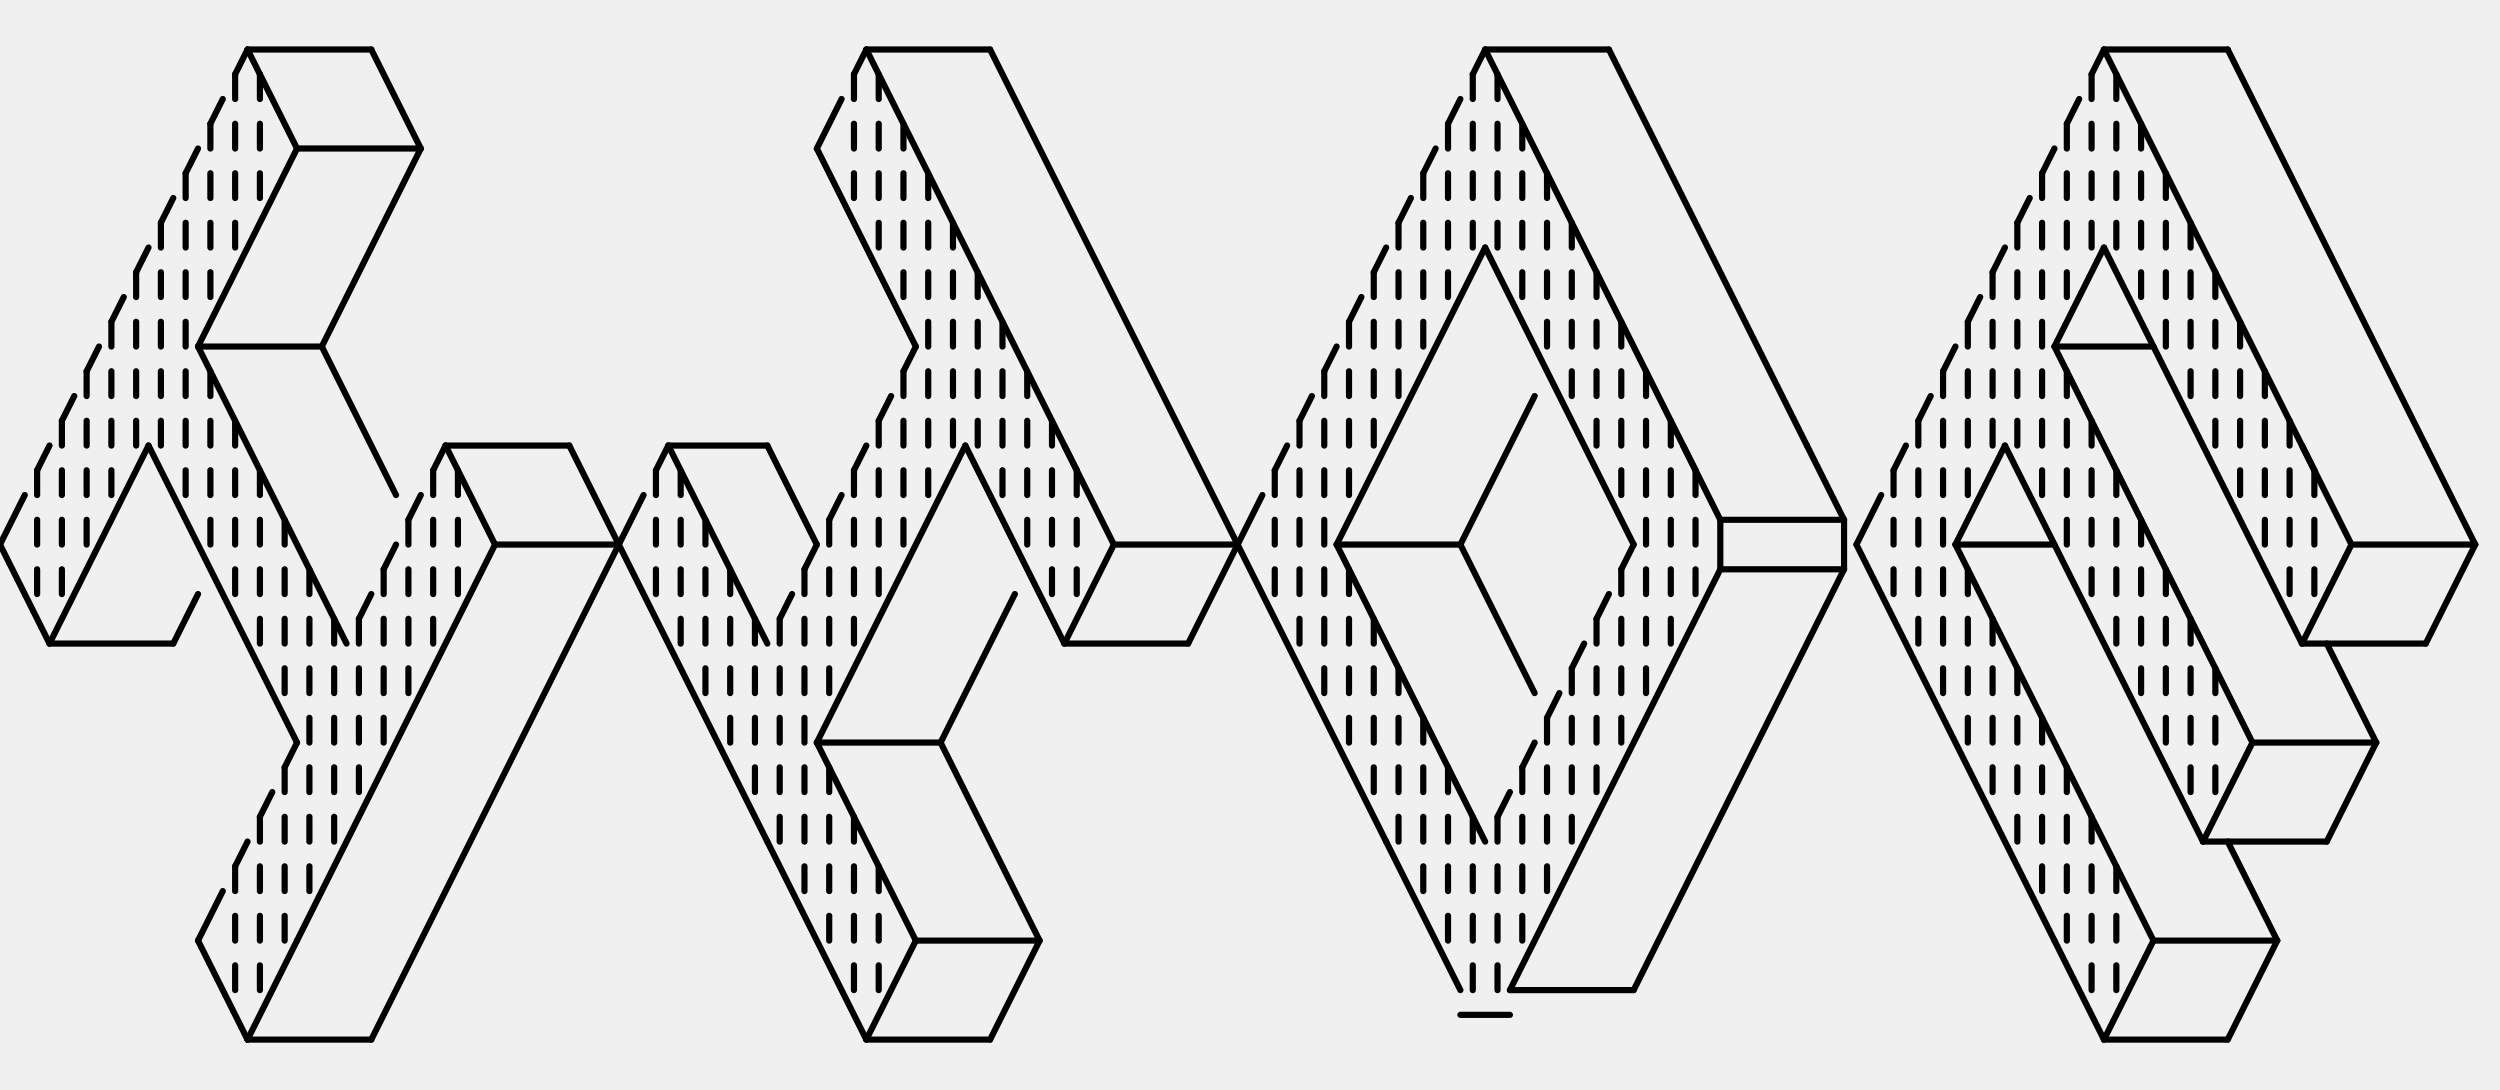
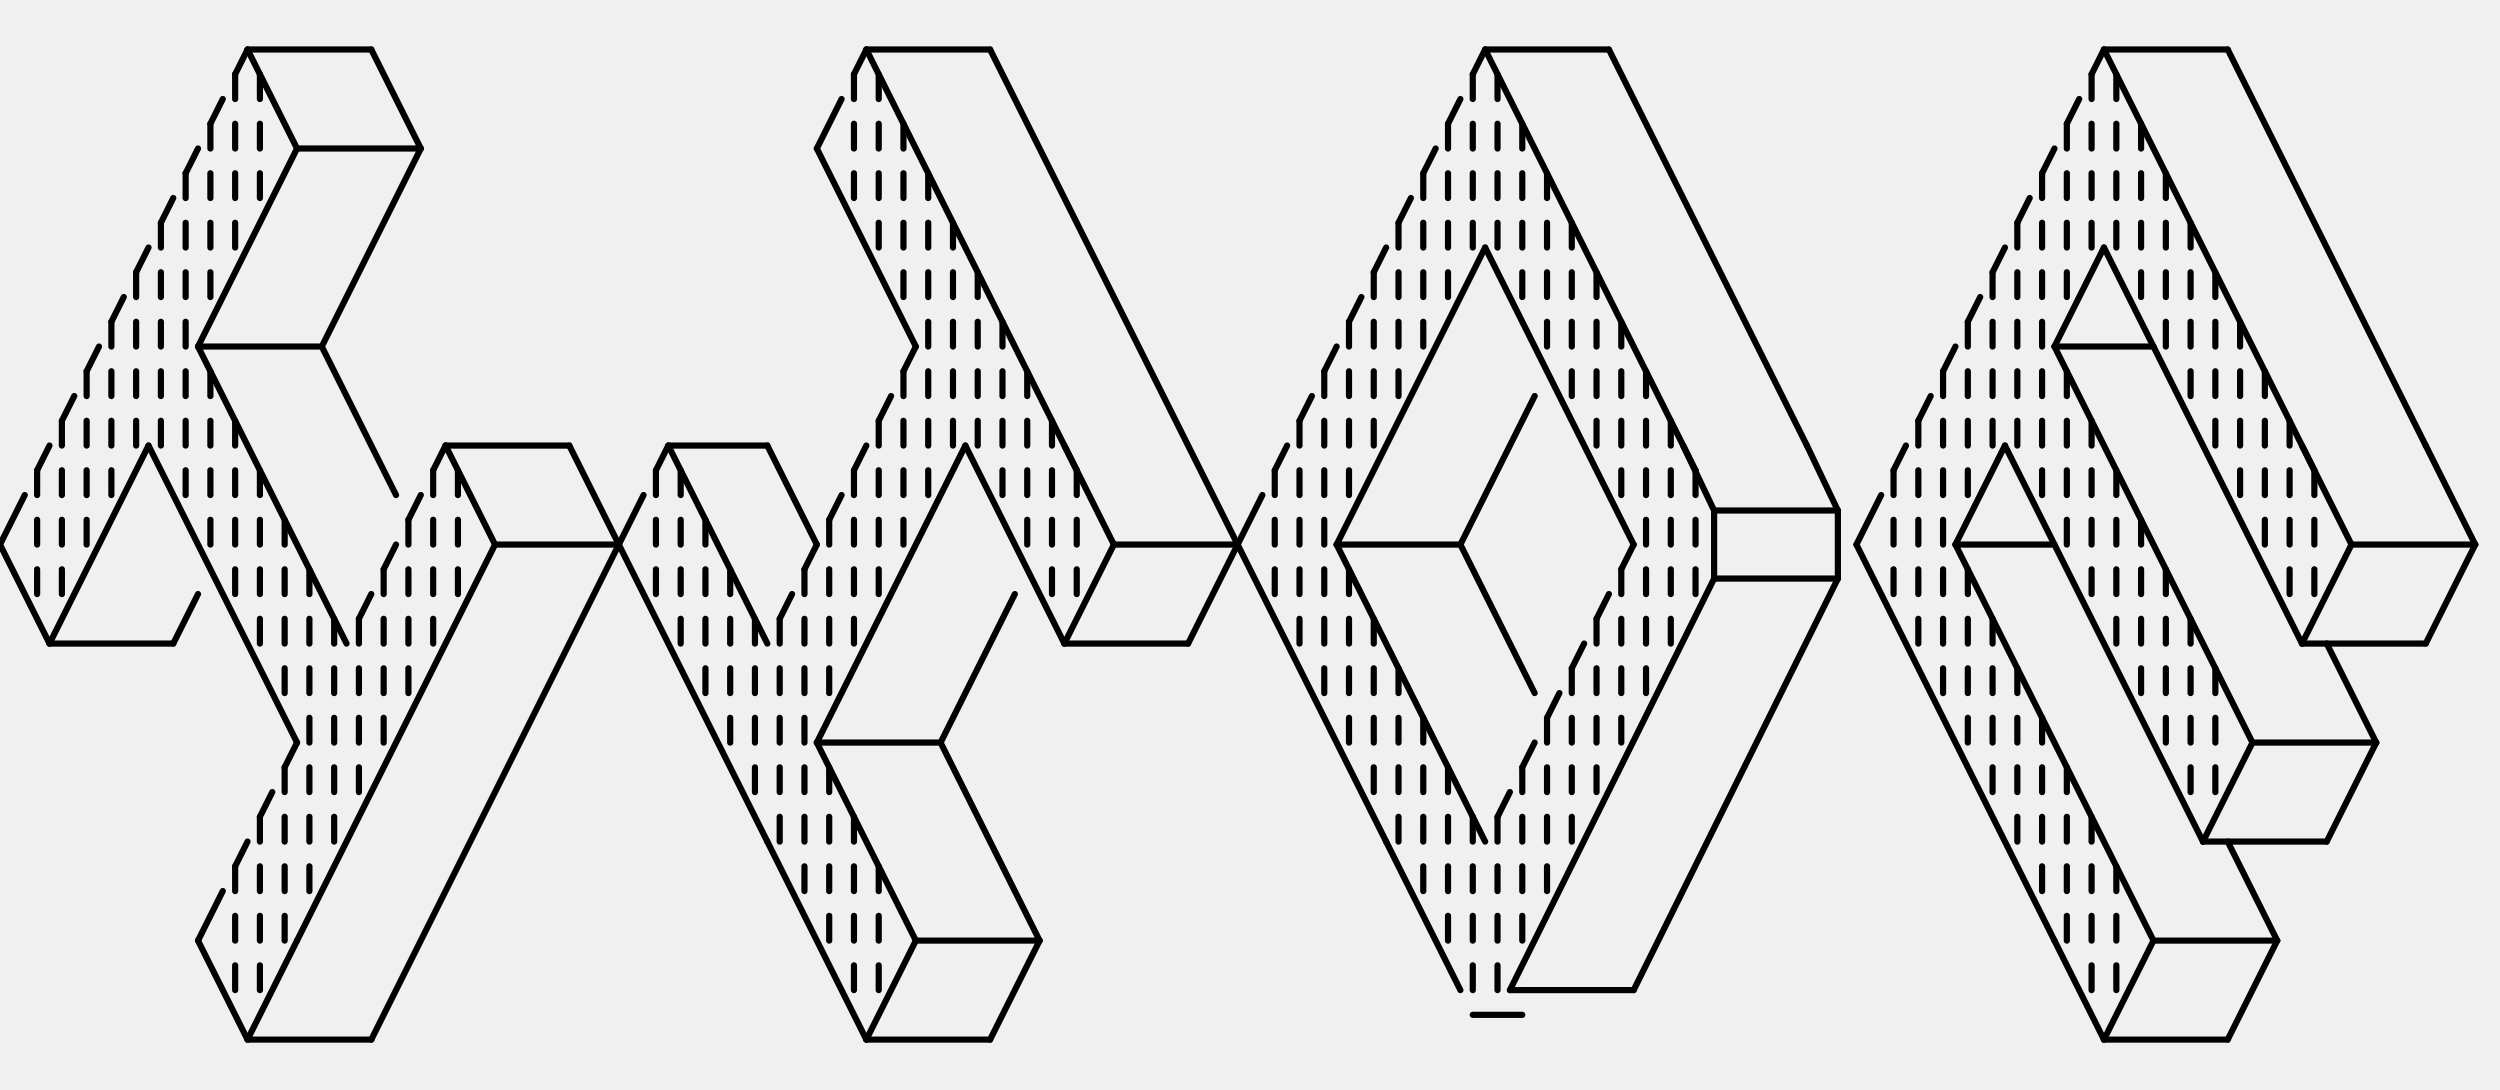
<svg xmlns="http://www.w3.org/2000/svg" viewBox="0 0 808 352" class="svgbob">
  <style>svg { width: 100%; height: auto; } .svgbob line, .svgbob path, .svgbob circle, .svgbob rect, .svgbob polygon { stroke:
        black; stroke-width: 2; stroke-opacity: 1; fill-opacity: 1; stroke-linecap: round;
        stroke-linejoin: miter; } .svgbob text { white-space: pre; fill: black; font-family: Iosevka
        Fixed, monospace; font-size: 14px; } .svgbob rect.backdrop { stroke: none; fill: white; }
        .svgbob .broken { stroke-dasharray: 8; } .svgbob .filled { fill: black; } .svgbob .bg_filled
        { fill: white; stroke-width: 1; } .svgbob .nofill { fill: white; } .svgbob .end_marked_arrow
        { marker-end: url(#arrow); } .svgbob .start_marked_arrow { marker-start: url(#arrow); }
        .svgbob .end_marked_diamond { marker-end: url(#diamond); } .svgbob .start_marked_diamond {
        marker-start: url(#diamond); } .svgbob .end_marked_circle { marker-end: url(#circle); }
        .svgbob .start_marked_circle { marker-start: url(#circle); } .svgbob .end_marked_open_circle
        { marker-end: url(#open_circle); } .svgbob .start_marked_open_circle { marker-start:
        url(#open_circle); } .svgbob .end_marked_big_open_circle { marker-end:
        url(#big_open_circle); } .svgbob .start_marked_big_open_circle { marker-start:
        url(#big_open_circle); }</style>
  <defs>
    <marker id="arrow" viewBox="-2 -2 8 8" refX="4" refY="2" markerWidth="7" markerHeight="7" orient="auto-start-reverse">
      <polygon points="0,0 0,4 4,2 0,0" />
    </marker>
    <marker id="diamond" viewBox="-2 -2 8 8" refX="4" refY="2" markerWidth="7" markerHeight="7" orient="auto-start-reverse">
      <polygon points="0,2 2,0 4,2 2,4 0,2" />
    </marker>
    <marker id="circle" viewBox="0 0 8 8" refX="4" refY="4" markerWidth="7" markerHeight="7" orient="auto-start-reverse">
      <circle cx="4" cy="4" r="2" class="filled" />
    </marker>
    <marker id="open_circle" viewBox="0 0 8 8" refX="4" refY="4" markerWidth="7" markerHeight="7" orient="auto-start-reverse">
      <circle cx="4" cy="4" r="2" class="bg_filled" />
    </marker>
    <marker id="big_open_circle" viewBox="0 0 8 8" refX="4" refY="4" markerWidth="7" markerHeight="7" orient="auto-start-reverse">
      <circle cx="4" cy="4" r="3" class="bg_filled" />
    </marker>
  </defs>
-   <line x1="556" y1="184" x2="596" y2="184" class="solid" />
-   <line x1="472" y1="328" x2="488" y2="328" class="solid" />
+   <line x1="554" y1="187" x2="594" y2="187" class="solid" />
+   <line x1="476" y1="328" x2="492" y2="328" class="solid" />
  <g>
    <line x1="80" y1="16" x2="120" y2="16" class="solid" />
    <line x1="80" y1="16" x2="76" y2="24" class="solid" />
    <line x1="76" y1="24" x2="76" y2="80" class="broken" />
    <line x1="80" y1="16" x2="96" y2="48" class="solid" />
    <line x1="84" y1="24" x2="84" y2="64" class="broken" />
    <line x1="120" y1="16" x2="136" y2="48" class="solid" />
    <line x1="96" y1="48" x2="136" y2="48" class="solid" />
    <line x1="96" y1="48" x2="64" y2="112" class="solid" />
    <line x1="136" y1="48" x2="104" y2="112" class="solid" />
    <line x1="64" y1="112" x2="104" y2="112" class="solid" />
    <line x1="64" y1="112" x2="112" y2="208" class="solid" />
    <line x1="68" y1="120" x2="68" y2="176" class="broken" />
    <line x1="104" y1="112" x2="128" y2="160" class="solid" />
    <line x1="76" y1="136" x2="76" y2="192" class="broken" />
    <line x1="84" y1="152" x2="84" y2="208" class="broken" />
    <line x1="92" y1="168" x2="92" y2="224" class="broken" />
    <line x1="100" y1="184" x2="100" y2="288" class="broken" />
    <line x1="108" y1="200" x2="108" y2="272" class="broken" />
  </g>
  <g>
    <line x1="280" y1="16" x2="320" y2="16" class="solid" />
    <line x1="280" y1="16" x2="276" y2="24" class="solid" />
    <line x1="276" y1="24" x2="276" y2="64" class="broken" />
    <line x1="280" y1="16" x2="348" y2="152" class="solid" />
    <line x1="284" y1="24" x2="284" y2="80" class="broken" />
    <line x1="320" y1="16" x2="448" y2="272" class="solid" />
    <line x1="292" y1="40" x2="292" y2="96" class="broken" />
    <line x1="300" y1="56" x2="300" y2="160" class="broken" />
    <line x1="308" y1="72" x2="308" y2="144" class="broken" />
    <line x1="316" y1="88" x2="316" y2="144" class="broken" />
    <line x1="324" y1="104" x2="324" y2="160" class="broken" />
    <line x1="332" y1="120" x2="332" y2="176" class="broken" />
    <line x1="340" y1="136" x2="340" y2="192" class="broken" />
    <line x1="344" y1="144" x2="360" y2="176" class="solid" />
    <line x1="348" y1="152" x2="348" y2="192" class="broken" />
    <line x1="360" y1="176" x2="400" y2="176" class="solid" />
    <line x1="408" y1="160" x2="384" y2="208" class="solid" />
    <line x1="448" y1="272" x2="472" y2="320" class="solid" />
    <line x1="312" y1="144" x2="264" y2="240" class="solid" />
    <line x1="312" y1="144" x2="344" y2="208" class="solid" />
    <line x1="360" y1="176" x2="344" y2="208" class="solid" />
    <line x1="344" y1="208" x2="384" y2="208" class="solid" />
    <line x1="144" y1="144" x2="184" y2="144" class="solid" />
    <line x1="144" y1="144" x2="140" y2="152" class="solid" />
    <line x1="140" y1="152" x2="140" y2="208" class="broken" />
    <line x1="144" y1="144" x2="160" y2="176" class="solid" />
    <line x1="148" y1="152" x2="148" y2="192" class="broken" />
    <line x1="184" y1="144" x2="248" y2="272" class="solid" />
    <line x1="160" y1="176" x2="200" y2="176" class="solid" />
    <line x1="208" y1="160" x2="120" y2="336" class="solid" />
    <line x1="160" y1="176" x2="96" y2="304" class="solid" />
    <line x1="248" y1="272" x2="280" y2="336" class="solid" />
    <line x1="328" y1="192" x2="304" y2="240" class="solid" />
    <line x1="264" y1="240" x2="304" y2="240" class="solid" />
    <line x1="264" y1="240" x2="296" y2="304" class="solid" />
    <line x1="268" y1="248" x2="268" y2="304" class="broken" />
    <line x1="304" y1="240" x2="336" y2="304" class="solid" />
    <line x1="276" y1="264" x2="276" y2="320" class="broken" />
    <line x1="284" y1="280" x2="284" y2="320" class="broken" />
    <line x1="296" y1="304" x2="336" y2="304" class="solid" />
    <line x1="296" y1="304" x2="280" y2="336" class="solid" />
    <line x1="336" y1="304" x2="320" y2="336" class="solid" />
    <line x1="280" y1="336" x2="320" y2="336" class="solid" />
    <line x1="72" y1="288" x2="64" y2="304" class="solid" />
    <line x1="64" y1="304" x2="80" y2="336" class="solid" />
    <line x1="96" y1="304" x2="80" y2="336" class="solid" />
    <line x1="80" y1="336" x2="120" y2="336" class="solid" />
  </g>
  <g>
    <line x1="480" y1="16" x2="520" y2="16" class="solid" />
    <line x1="480" y1="16" x2="476" y2="24" class="solid" />
    <line x1="476" y1="24" x2="476" y2="80" class="broken" />
    <line x1="480" y1="16" x2="548" y2="152" class="solid" />
    <line x1="484" y1="24" x2="484" y2="80" class="broken" />
    <line x1="520" y1="16" x2="584" y2="144" class="solid" />
    <line x1="492" y1="40" x2="492" y2="96" class="broken" />
    <line x1="500" y1="56" x2="500" y2="112" class="broken" />
    <line x1="508" y1="72" x2="508" y2="128" class="broken" />
    <line x1="516" y1="88" x2="516" y2="144" class="broken" />
    <line x1="524" y1="104" x2="524" y2="160" class="broken" />
    <line x1="532" y1="120" x2="532" y2="224" class="broken" />
    <line x1="540" y1="136" x2="540" y2="208" class="broken" />
-     <line x1="544" y1="144" x2="556" y2="168" class="solid" />
+     <line x1="544" y1="144" x2="554" y2="165" class="solid" />
    <line x1="548" y1="152" x2="548" y2="192" class="broken" />
-     <line x1="556" y1="168" x2="596" y2="168" class="solid" />
-     <line x1="584" y1="144" x2="596" y2="168" class="solid" />
+     <line x1="554" y1="165" x2="594" y2="165" class="solid" />
+     <line x1="584" y1="144" x2="594" y2="165" class="solid" />
  </g>
  <g>
    <line x1="680" y1="16" x2="720" y2="16" class="solid" />
    <line x1="680" y1="16" x2="676" y2="24" class="solid" />
    <line x1="676" y1="24" x2="676" y2="80" class="broken" />
    <line x1="680" y1="16" x2="748" y2="152" class="solid" />
    <line x1="684" y1="24" x2="684" y2="80" class="broken" />
    <line x1="720" y1="16" x2="784" y2="144" class="solid" />
    <line x1="692" y1="40" x2="692" y2="96" class="broken" />
    <line x1="700" y1="56" x2="700" y2="112" class="broken" />
    <line x1="708" y1="72" x2="708" y2="128" class="broken" />
    <line x1="716" y1="88" x2="716" y2="144" class="broken" />
    <line x1="724" y1="104" x2="724" y2="160" class="broken" />
    <line x1="732" y1="120" x2="732" y2="176" class="broken" />
    <line x1="740" y1="136" x2="740" y2="192" class="broken" />
    <line x1="744" y1="144" x2="760" y2="176" class="solid" />
    <line x1="748" y1="152" x2="748" y2="192" class="broken" />
    <line x1="784" y1="144" x2="800" y2="176" class="solid" />
    <line x1="760" y1="176" x2="800" y2="176" class="solid" />
    <line x1="800" y1="176" x2="784" y2="208" class="solid" />
    <line x1="680" y1="80" x2="664" y2="112" class="solid" />
    <line x1="680" y1="80" x2="744" y2="208" class="solid" />
    <line x1="664" y1="112" x2="696" y2="112" class="solid" />
    <line x1="664" y1="112" x2="728" y2="240" class="solid" />
    <line x1="668" y1="120" x2="668" y2="176" class="broken" />
    <line x1="676" y1="136" x2="676" y2="192" class="broken" />
    <line x1="684" y1="152" x2="684" y2="208" class="broken" />
    <line x1="692" y1="168" x2="692" y2="224" class="broken" />
    <line x1="700" y1="184" x2="700" y2="240" class="broken" />
    <line x1="760" y1="176" x2="744" y2="208" class="solid" />
    <line x1="708" y1="200" x2="708" y2="256" class="broken" />
    <line x1="744" y1="208" x2="784" y2="208" class="solid" />
    <line x1="716" y1="216" x2="716" y2="256" class="broken" />
    <line x1="752" y1="208" x2="768" y2="240" class="solid" />
    <line x1="728" y1="240" x2="768" y2="240" class="solid" />
    <line x1="768" y1="240" x2="752" y2="272" class="solid" />
    <line x1="648" y1="144" x2="632" y2="176" class="solid" />
    <line x1="648" y1="144" x2="712" y2="272" class="solid" />
    <line x1="632" y1="176" x2="664" y2="176" class="solid" />
    <line x1="632" y1="176" x2="696" y2="304" class="solid" />
    <line x1="636" y1="184" x2="636" y2="240" class="broken" />
    <line x1="644" y1="200" x2="644" y2="256" class="broken" />
    <line x1="652" y1="216" x2="652" y2="272" class="broken" />
    <line x1="660" y1="232" x2="660" y2="288" class="broken" />
    <line x1="668" y1="248" x2="668" y2="304" class="broken" />
    <line x1="728" y1="240" x2="712" y2="272" class="solid" />
    <line x1="676" y1="264" x2="676" y2="320" class="broken" />
    <line x1="712" y1="272" x2="752" y2="272" class="solid" />
    <line x1="684" y1="280" x2="684" y2="320" class="broken" />
    <line x1="720" y1="272" x2="736" y2="304" class="solid" />
    <line x1="696" y1="304" x2="736" y2="304" class="solid" />
    <line x1="736" y1="304" x2="720" y2="336" class="solid" />
    <line x1="600" y1="176" x2="664" y2="304" class="solid" />
    <line x1="608" y1="160" x2="600" y2="176" class="solid" />
    <line x1="664" y1="304" x2="680" y2="336" class="solid" />
    <line x1="696" y1="304" x2="680" y2="336" class="solid" />
    <line x1="680" y1="336" x2="720" y2="336" class="solid" />
  </g>
  <g>
    <line x1="72" y1="32" x2="68" y2="40" class="solid" />
    <line x1="68" y1="40" x2="68" y2="96" class="broken" />
  </g>
  <g>
    <line x1="272" y1="32" x2="264" y2="48" class="solid" />
    <line x1="264" y1="48" x2="296" y2="112" class="solid" />
    <line x1="296" y1="112" x2="292" y2="120" class="solid" />
    <line x1="292" y1="120" x2="292" y2="176" class="broken" />
  </g>
  <g>
    <line x1="472" y1="32" x2="468" y2="40" class="solid" />
    <line x1="468" y1="40" x2="468" y2="96" class="broken" />
  </g>
  <g>
    <line x1="672" y1="32" x2="668" y2="40" class="solid" />
    <line x1="668" y1="40" x2="668" y2="96" class="broken" />
  </g>
  <g>
    <line x1="64" y1="48" x2="60" y2="56" class="solid" />
    <line x1="60" y1="56" x2="60" y2="160" class="broken" />
  </g>
  <g>
    <line x1="464" y1="48" x2="460" y2="56" class="solid" />
    <line x1="460" y1="56" x2="460" y2="112" class="broken" />
  </g>
  <g>
    <line x1="664" y1="48" x2="660" y2="56" class="solid" />
    <line x1="660" y1="56" x2="660" y2="160" class="broken" />
  </g>
  <g>
    <line x1="56" y1="64" x2="52" y2="72" class="solid" />
    <line x1="52" y1="72" x2="52" y2="144" class="broken" />
  </g>
  <g>
    <line x1="456" y1="64" x2="452" y2="72" class="solid" />
    <line x1="452" y1="72" x2="452" y2="128" class="broken" />
  </g>
  <g>
    <line x1="656" y1="64" x2="652" y2="72" class="solid" />
    <line x1="652" y1="72" x2="652" y2="144" class="broken" />
  </g>
  <g>
    <line x1="48" y1="80" x2="44" y2="88" class="solid" />
    <line x1="44" y1="88" x2="44" y2="144" class="broken" />
  </g>
  <g>
    <line x1="448" y1="80" x2="444" y2="88" class="solid" />
    <line x1="444" y1="88" x2="444" y2="144" class="broken" />
  </g>
  <g>
    <line x1="480" y1="80" x2="432" y2="176" class="solid" />
    <line x1="480" y1="80" x2="528" y2="176" class="solid" />
    <line x1="528" y1="176" x2="524" y2="184" class="solid" />
    <line x1="524" y1="184" x2="524" y2="240" class="broken" />
    <line x1="496" y1="128" x2="472" y2="176" class="solid" />
    <line x1="432" y1="176" x2="472" y2="176" class="solid" />
    <line x1="432" y1="176" x2="480" y2="272" class="solid" />
    <line x1="436" y1="184" x2="436" y2="240" class="broken" />
    <line x1="472" y1="176" x2="496" y2="224" class="solid" />
    <line x1="444" y1="200" x2="444" y2="256" class="broken" />
    <line x1="452" y1="216" x2="452" y2="272" class="broken" />
    <line x1="460" y1="232" x2="460" y2="288" class="broken" />
    <line x1="468" y1="248" x2="468" y2="304" class="broken" />
    <line x1="476" y1="264" x2="476" y2="320" class="broken" />
  </g>
  <g>
    <line x1="648" y1="80" x2="644" y2="88" class="solid" />
    <line x1="644" y1="88" x2="644" y2="144" class="broken" />
  </g>
  <g>
    <line x1="40" y1="96" x2="36" y2="104" class="solid" />
    <line x1="36" y1="104" x2="36" y2="160" class="broken" />
  </g>
  <g>
    <line x1="440" y1="96" x2="436" y2="104" class="solid" />
    <line x1="436" y1="104" x2="436" y2="160" class="broken" />
  </g>
  <g>
    <line x1="640" y1="96" x2="636" y2="104" class="solid" />
    <line x1="636" y1="104" x2="636" y2="160" class="broken" />
  </g>
  <g>
    <line x1="32" y1="112" x2="28" y2="120" class="solid" />
    <line x1="28" y1="120" x2="28" y2="176" class="broken" />
  </g>
  <g>
    <line x1="432" y1="112" x2="428" y2="120" class="solid" />
    <line x1="428" y1="120" x2="428" y2="224" class="broken" />
  </g>
  <g>
    <line x1="632" y1="112" x2="628" y2="120" class="solid" />
    <line x1="628" y1="120" x2="628" y2="224" class="broken" />
  </g>
  <g>
    <line x1="24" y1="128" x2="20" y2="136" class="solid" />
    <line x1="20" y1="136" x2="20" y2="192" class="broken" />
  </g>
  <g>
    <line x1="216" y1="144" x2="248" y2="144" class="solid" />
    <line x1="216" y1="144" x2="212" y2="152" class="solid" />
    <line x1="212" y1="152" x2="212" y2="192" class="broken" />
    <line x1="216" y1="144" x2="248" y2="208" class="solid" />
    <line x1="220" y1="152" x2="220" y2="208" class="broken" />
    <line x1="248" y1="144" x2="264" y2="176" class="solid" />
    <line x1="228" y1="168" x2="228" y2="224" class="broken" />
    <line x1="236" y1="184" x2="236" y2="240" class="broken" />
    <line x1="264" y1="176" x2="260" y2="184" class="solid" />
    <line x1="260" y1="184" x2="260" y2="288" class="broken" />
    <line x1="244" y1="200" x2="244" y2="256" class="broken" />
  </g>
  <g>
    <line x1="288" y1="128" x2="284" y2="136" class="solid" />
    <line x1="284" y1="136" x2="284" y2="192" class="broken" />
  </g>
  <g>
    <line x1="424" y1="128" x2="420" y2="136" class="solid" />
    <line x1="420" y1="136" x2="420" y2="208" class="broken" />
  </g>
  <g>
    <line x1="624" y1="128" x2="620" y2="136" class="solid" />
    <line x1="620" y1="136" x2="620" y2="208" class="broken" />
  </g>
  <g>
    <line x1="16" y1="144" x2="12" y2="152" class="solid" />
    <line x1="12" y1="152" x2="12" y2="192" class="broken" />
  </g>
  <g>
    <line x1="48" y1="144" x2="16" y2="208" class="solid" />
    <line x1="48" y1="144" x2="96" y2="240" class="solid" />
    <line x1="96" y1="240" x2="92" y2="248" class="solid" />
    <line x1="92" y1="248" x2="92" y2="304" class="broken" />
    <line x1="8" y1="160" x2="0" y2="176" class="solid" />
    <line x1="0" y1="176" x2="16" y2="208" class="solid" />
    <line x1="16" y1="208" x2="56" y2="208" class="solid" />
    <line x1="64" y1="192" x2="56" y2="208" class="solid" />
  </g>
  <g>
    <line x1="280" y1="144" x2="276" y2="152" class="solid" />
    <line x1="276" y1="152" x2="276" y2="208" class="broken" />
  </g>
  <g>
    <line x1="416" y1="144" x2="412" y2="152" class="solid" />
    <line x1="412" y1="152" x2="412" y2="192" class="broken" />
  </g>
  <g>
    <line x1="616" y1="144" x2="612" y2="152" class="solid" />
    <line x1="612" y1="152" x2="612" y2="192" class="broken" />
  </g>
  <g>
    <line x1="136" y1="160" x2="132" y2="168" class="solid" />
    <line x1="132" y1="168" x2="132" y2="224" class="broken" />
  </g>
  <g>
    <line x1="272" y1="160" x2="268" y2="168" class="solid" />
    <line x1="268" y1="168" x2="268" y2="224" class="broken" />
  </g>
  <g>
    <line x1="128" y1="176" x2="124" y2="184" class="solid" />
    <line x1="124" y1="184" x2="124" y2="240" class="broken" />
  </g>
  <g>
-     <line x1="556" y1="168" x2="556" y2="184" class="solid" />
-     <line x1="556" y1="184" x2="488" y2="320" class="solid" />
-     <line x1="596" y1="168" x2="596" y2="184" class="solid" />
-     <line x1="596" y1="184" x2="528" y2="320" class="solid" />
+     <line x1="554" y1="165" x2="554" y2="187" class="solid" />
+     <line x1="554" y1="187" x2="488" y2="320" class="solid" />
+     <line x1="594" y1="165" x2="594" y2="187" class="solid" />
+     <line x1="594" y1="187" x2="528" y2="320" class="solid" />
    <line x1="488" y1="320" x2="528" y2="320" class="solid" />
  </g>
  <g>
    <line x1="120" y1="192" x2="116" y2="200" class="solid" />
    <line x1="116" y1="200" x2="116" y2="256" class="broken" />
  </g>
  <g>
    <line x1="256" y1="192" x2="252" y2="200" class="solid" />
    <line x1="252" y1="200" x2="252" y2="272" class="broken" />
  </g>
  <g>
    <line x1="520" y1="192" x2="516" y2="200" class="solid" />
    <line x1="516" y1="200" x2="516" y2="256" class="broken" />
  </g>
  <g>
    <line x1="512" y1="208" x2="508" y2="216" class="solid" />
    <line x1="508" y1="216" x2="508" y2="272" class="broken" />
  </g>
  <g>
    <line x1="504" y1="224" x2="500" y2="232" class="solid" />
    <line x1="500" y1="232" x2="500" y2="288" class="broken" />
  </g>
  <g>
    <line x1="496" y1="240" x2="492" y2="248" class="solid" />
    <line x1="492" y1="248" x2="492" y2="304" class="broken" />
  </g>
  <g>
    <line x1="88" y1="256" x2="84" y2="264" class="solid" />
    <line x1="84" y1="264" x2="84" y2="320" class="broken" />
  </g>
  <g>
    <line x1="488" y1="256" x2="484" y2="264" class="solid" />
    <line x1="484" y1="264" x2="484" y2="320" class="broken" />
  </g>
  <g>
    <line x1="80" y1="272" x2="76" y2="280" class="solid" />
    <line x1="76" y1="280" x2="76" y2="320" class="broken" />
  </g>
</svg>
